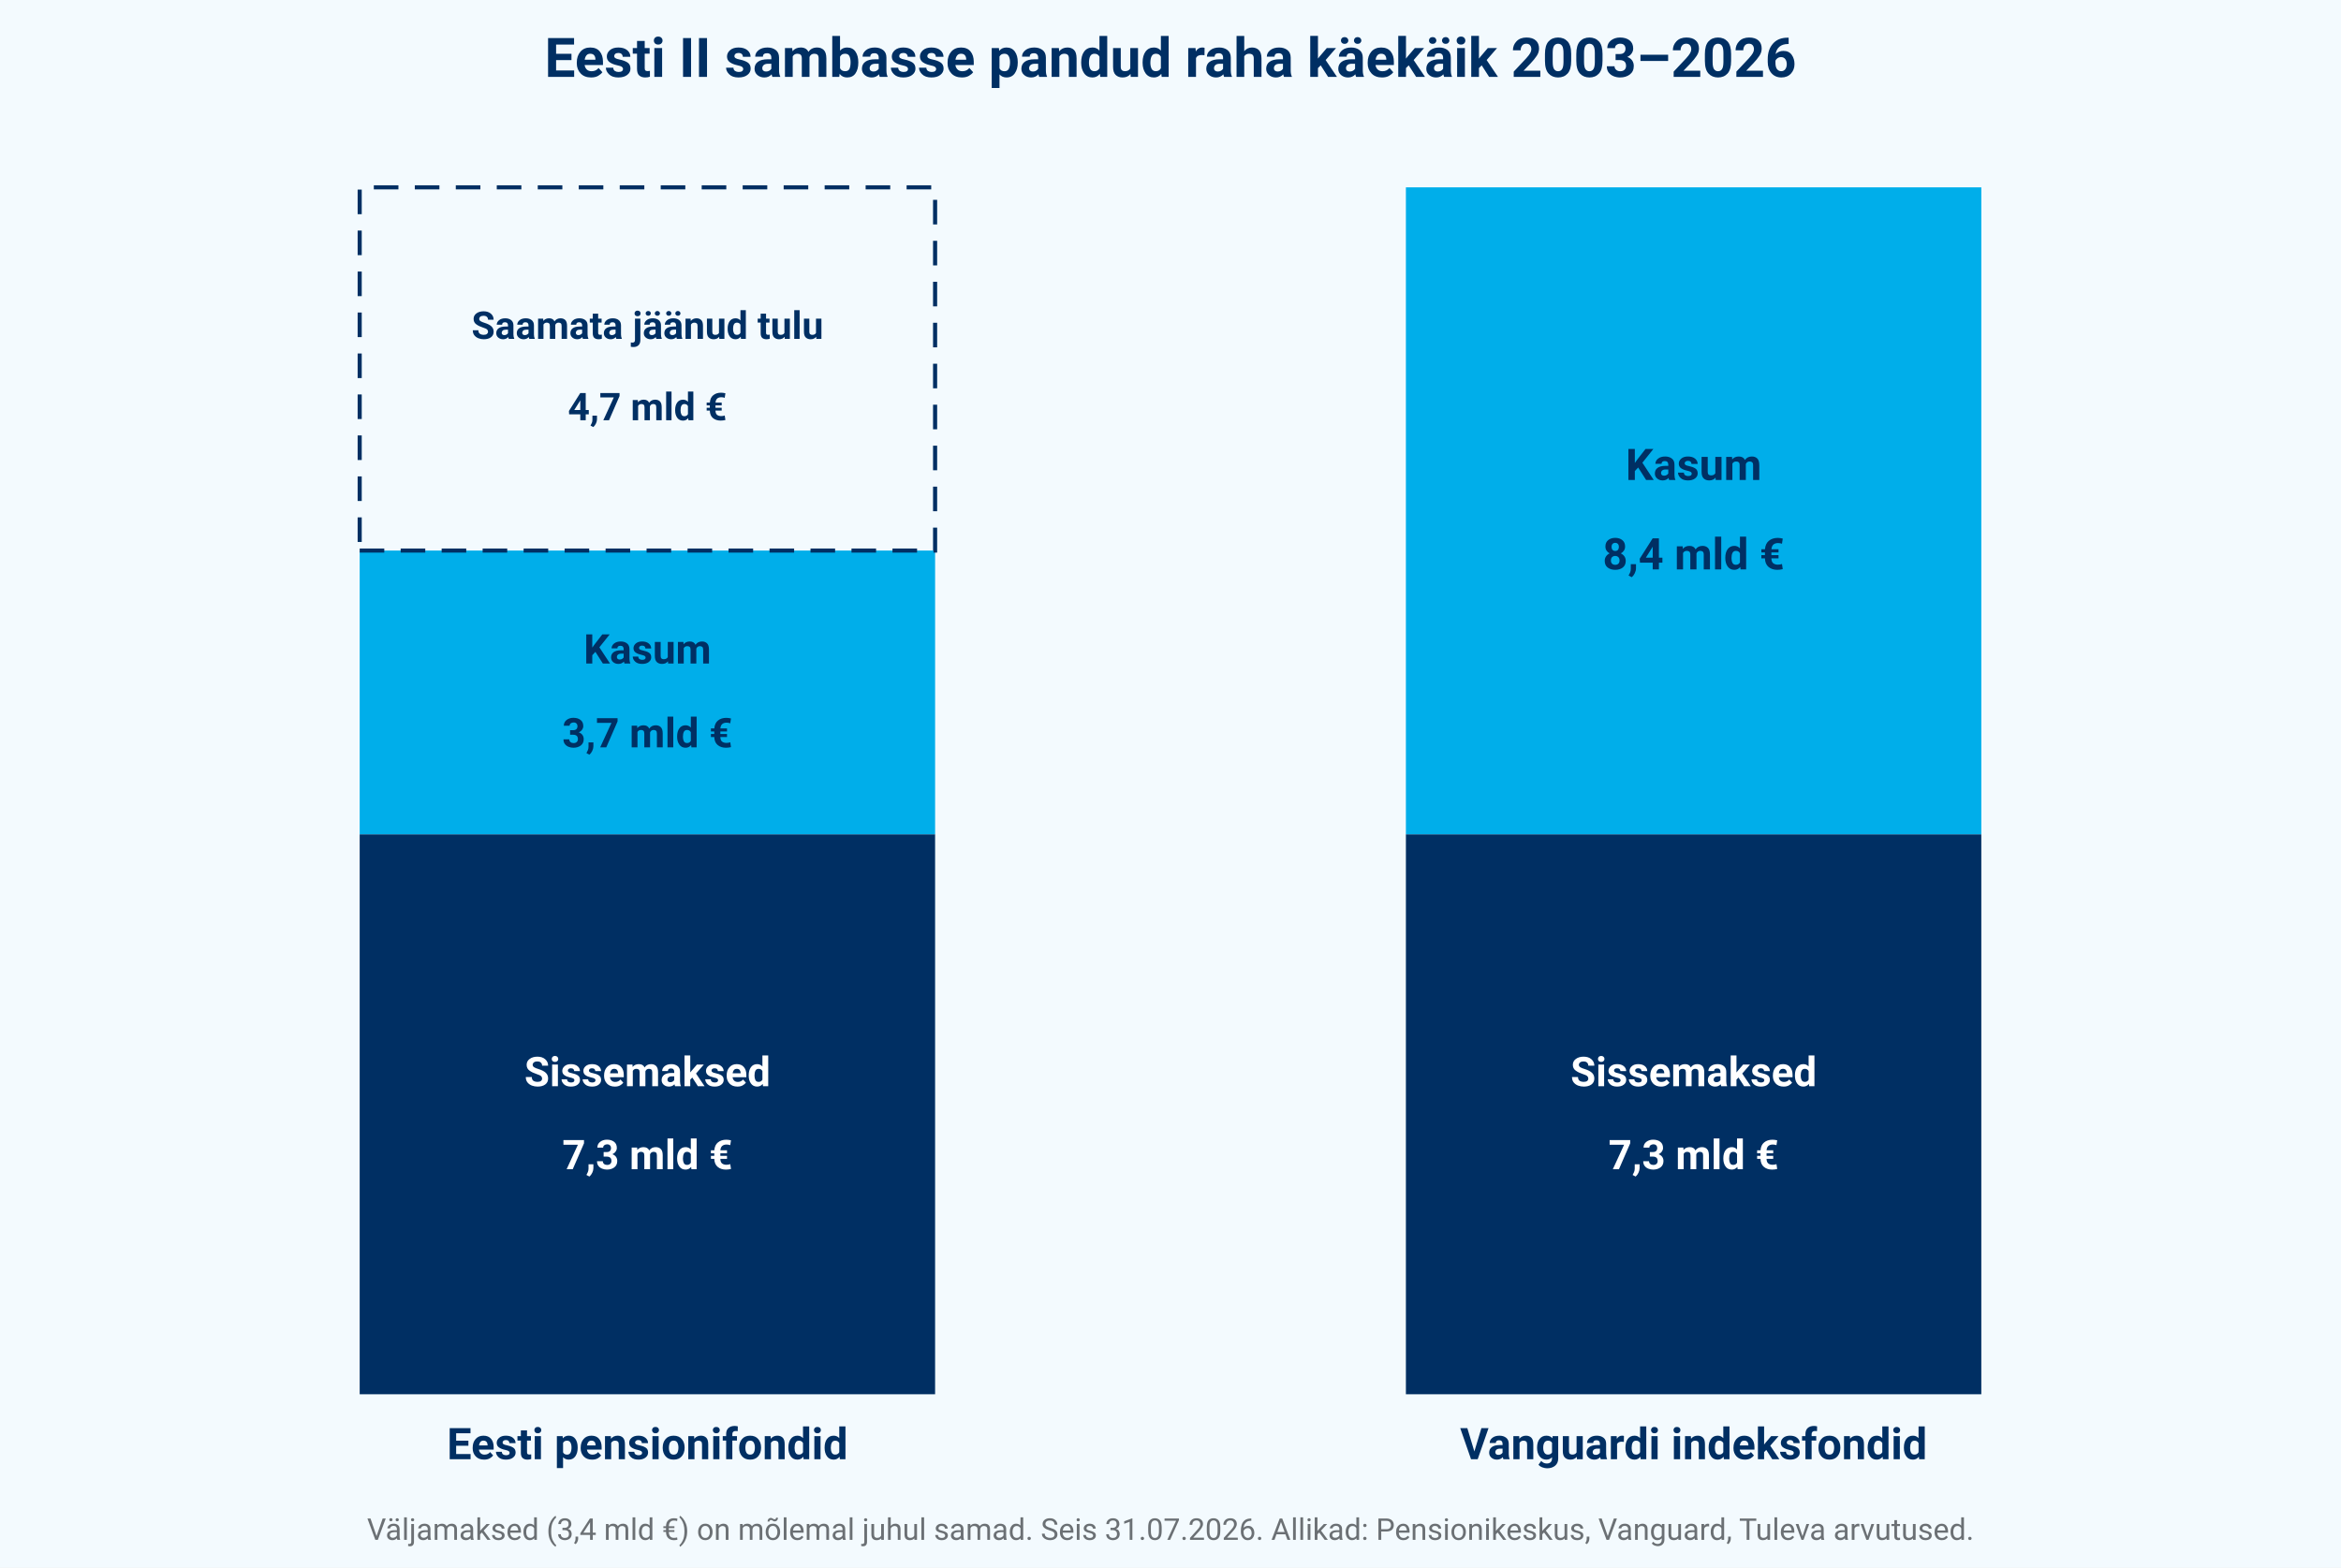
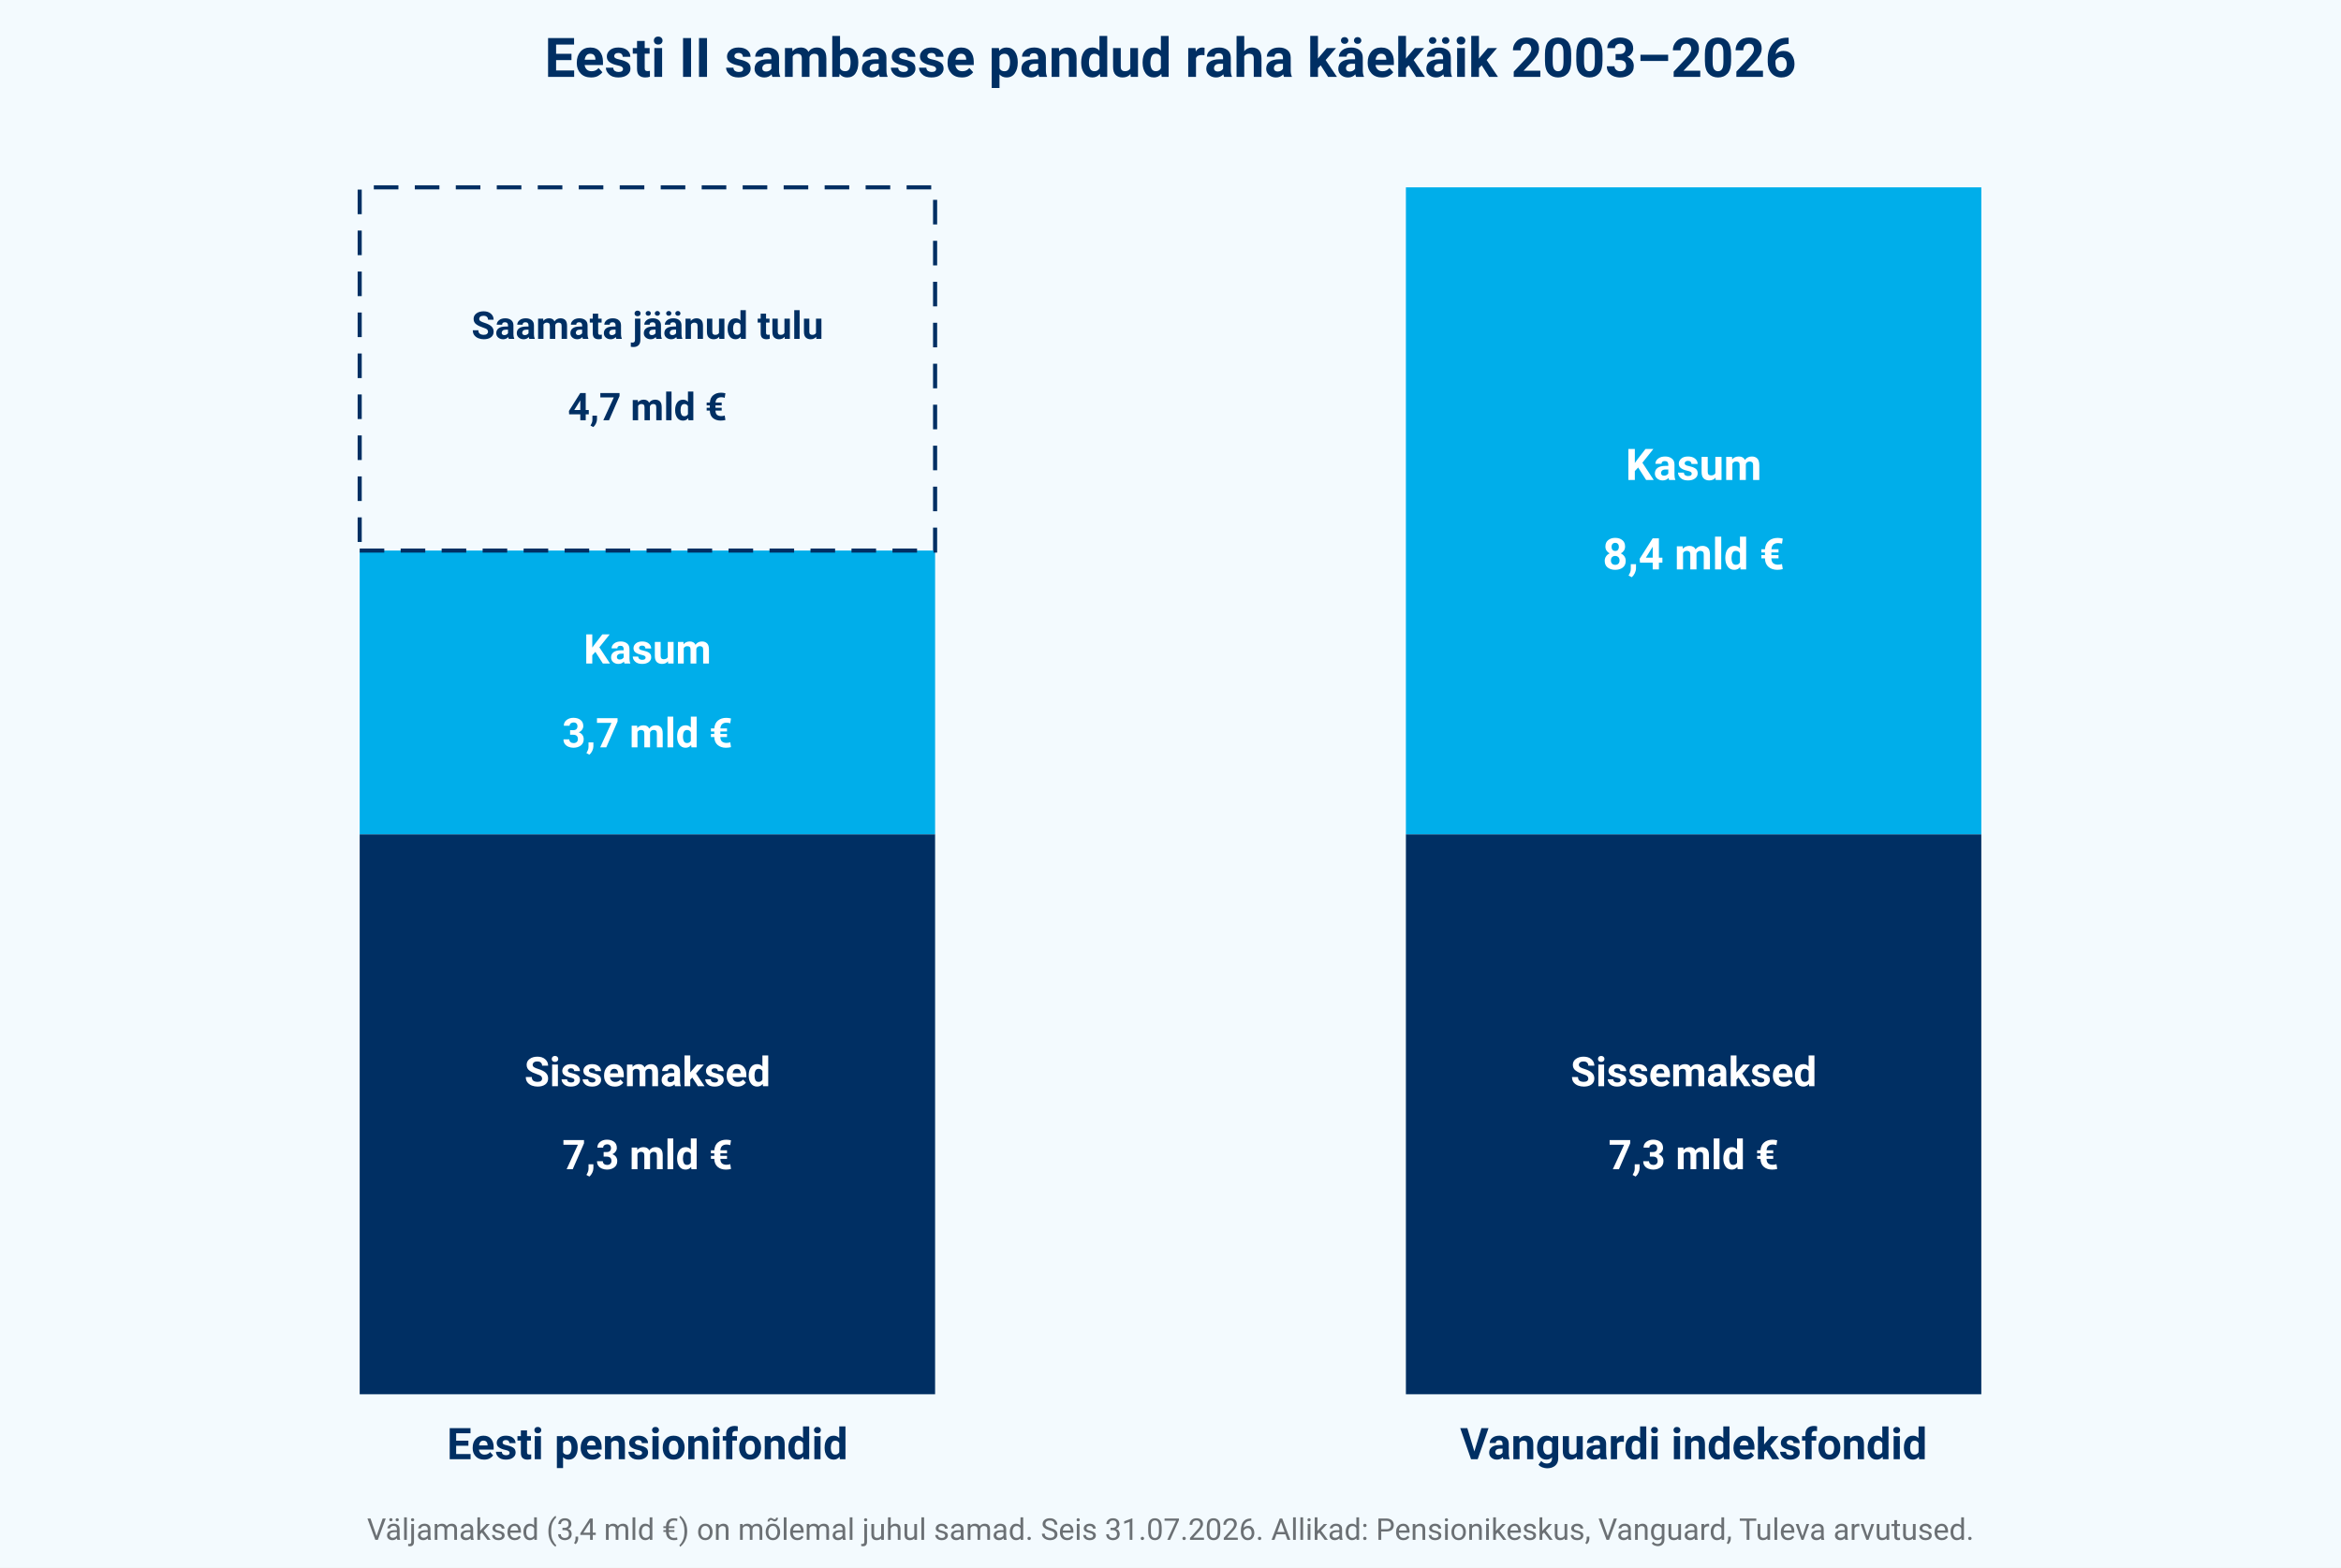
<svg xmlns="http://www.w3.org/2000/svg" width="856.8pt" height="573.941pt" viewBox="0 0 856.8 573.941" version="1.1">
  <defs>
    <style type="text/css">*{stroke-linejoin: round; stroke-linecap: butt}</style>
  </defs>
  <g id="figure_1">
    <g id="patch_1">
      <path d="M 0 573.941  L 856.8 573.941  L 856.8 0  L 0 0  z " style="fill: #f3fafe" />
    </g>
    <g id="axes_1">
      <g id="patch_2">
        <path d="M 7.2 510.458  L 849.6 510.458  L 849.6 46.157  L 7.2 46.157  z " style="fill: #f3fafe" />
      </g>
      <g id="patch_3">
-         <path d="M 131.645 510.458  L 342.245 510.458  L 342.245 305.422  L 131.645 305.422  z " clip-path="url(#p04343b0cf0)" style="fill: #002f63" />
+         <path d="M 131.645 510.458  L 342.245 510.458  L 342.245 305.422  L 131.645 305.422  z " clip-path="url(#p298ba3224b)" style="fill: #002f63" />
      </g>
      <g id="patch_4">
-         <path d="M 514.555 510.458  L 725.155 510.458  L 725.155 305.422  L 514.555 305.422  z " clip-path="url(#p04343b0cf0)" style="fill: #002f63" />
+         <path d="M 514.555 510.458  L 725.155 510.458  L 725.155 305.422  L 514.555 305.422  z " clip-path="url(#p298ba3224b)" style="fill: #002f63" />
      </g>
      <g id="patch_5">
-         <path d="M 131.645 305.422  L 342.245 305.422  L 342.245 201.565  L 131.645 201.565  z " clip-path="url(#p04343b0cf0)" style="fill: #00aeea" />
+         <path d="M 131.645 305.422  L 342.245 305.422  L 342.245 201.565  L 131.645 201.565  z " clip-path="url(#p298ba3224b)" style="fill: #00aeea" />
      </g>
      <g id="patch_6">
-         <path d="M 514.555 305.422  L 725.155 305.422  L 725.155 68.59  L 514.555 68.59  z " clip-path="url(#p04343b0cf0)" style="fill: #00aeea" />
+         <path d="M 514.555 305.422  L 725.155 305.422  L 725.155 68.59  L 514.555 68.59  z " clip-path="url(#p298ba3224b)" style="fill: #00aeea" />
      </g>
      <g id="patch_7">
-         <path d="M 131.645 201.565  L 342.245 201.565  L 342.245 68.59  L 131.645 68.59  L 131.645 201.565  z " clip-path="url(#p04343b0cf0)" style="fill: none; stroke-dasharray: 9,6; stroke-dashoffset: 0; stroke: #002f63; stroke-width: 1.5; stroke-linejoin: miter" />
+         <path d="M 131.645 201.565  L 342.245 201.565  L 342.245 68.59  L 131.645 68.59  L 131.645 201.565  z " clip-path="url(#p298ba3224b)" style="fill: none; stroke-dasharray: 9,6; stroke-dashoffset: 0; stroke: #002f63; stroke-width: 1.5; stroke-linejoin: miter" />
      </g>
      <g id="matplotlib.axis_1">
        <g id="xtick_1">
          <g id="text_1">
            <text style="font-weight: 700; font-size: 16px; font-family: 'Roboto', 'Helvetica Neue', 'Arial', 'DejaVu Sans', sans-serif; text-anchor: middle; fill: #002f63" x="236.945" y="534.224" transform="rotate(-0 236.9455 534.2241)">Eesti pensionifondid</text>
          </g>
        </g>
        <g id="xtick_2">
          <g id="text_2">
            <text style="font-weight: 700; font-size: 16px; font-family: 'Roboto', 'Helvetica Neue', 'Arial', 'DejaVu Sans', sans-serif; text-anchor: middle; fill: #002f63" x="619.855" y="534.224" transform="rotate(-0 619.8545 534.2241)">Vanguardi indeksfondid</text>
          </g>
        </g>
      </g>
      <g id="matplotlib.axis_2" />
      <g id="text_3">
        <text style="font-weight: 700; font-size: 15px; font-family: 'Roboto', 'Helvetica Neue', 'Arial', 'DejaVu Sans', sans-serif; fill: #ffffff" transform="translate(191.9232 397.665)">Sissemaksed</text>
        <text style="font-weight: 700; font-size: 15px; font-family: 'Roboto', 'Helvetica Neue', 'Arial', 'DejaVu Sans', sans-serif; fill: #ffffff" transform="translate(205.7607 428.0541)">7,3 mld €</text>
      </g>
      <g id="text_4">
        <text style="font-weight: 700; font-size: 15px; font-family: 'Roboto', 'Helvetica Neue', 'Arial', 'DejaVu Sans', sans-serif; fill: #ffffff" transform="translate(574.8323 397.665)">Sissemaksed</text>
        <text style="font-weight: 700; font-size: 15px; font-family: 'Roboto', 'Helvetica Neue', 'Arial', 'DejaVu Sans', sans-serif; fill: #ffffff" transform="translate(588.6698 428.0541)">7,3 mld €</text>
      </g>
      <g id="text_5">
-         <text style="font-weight: 700; font-size: 15px; font-family: 'Roboto', 'Helvetica Neue', 'Arial', 'DejaVu Sans', sans-serif; fill: #002f63" transform="translate(213.6169 242.9254)">Kasum</text>
-         <text style="font-weight: 700; font-size: 15px; font-family: 'Roboto', 'Helvetica Neue', 'Arial', 'DejaVu Sans', sans-serif; fill: #002f63" transform="translate(205.7607 273.6074)">3,7 mld €</text>
+         <text style="font-weight: 700; font-size: 15px; font-family: 'Roboto', 'Helvetica Neue', 'Arial', 'DejaVu Sans', sans-serif; fill: #ffffff" transform="translate(213.6169 242.9254)">Kasum</text>
+         <text style="font-weight: 700; font-size: 15px; font-family: 'Roboto', 'Helvetica Neue', 'Arial', 'DejaVu Sans', sans-serif; fill: #ffffff" transform="translate(205.7607 273.6074)">3,7 mld €</text>
      </g>
      <g id="text_6">
-         <text style="font-weight: 700; font-size: 16px; font-family: 'Roboto', 'Helvetica Neue', 'Arial', 'DejaVu Sans', sans-serif; fill: #002f63" transform="translate(594.9708 175.7332)">Kasum</text>
-         <text style="font-weight: 700; font-size: 16px; font-family: 'Roboto', 'Helvetica Neue', 'Arial', 'DejaVu Sans', sans-serif; fill: #002f63" transform="translate(586.5908 208.4607)">8,4 mld €</text>
+         <text style="font-weight: 700; font-size: 16px; font-family: 'Roboto', 'Helvetica Neue', 'Arial', 'DejaVu Sans', sans-serif; fill: #ffffff" transform="translate(594.9708 175.7332)">Kasum</text>
+         <text style="font-weight: 700; font-size: 16px; font-family: 'Roboto', 'Helvetica Neue', 'Arial', 'DejaVu Sans', sans-serif; fill: #ffffff" transform="translate(586.5908 208.4607)">8,4 mld €</text>
      </g>
      <g id="text_7">
        <text style="font-weight: 700; font-size: 14px; font-family: 'Roboto', 'Helvetica Neue', 'Arial', 'DejaVu Sans', sans-serif; fill: #002f63" transform="translate(172.5586 124.0624)">Saamata jäänud tulu</text>
        <text style="font-weight: 700; font-size: 14px; font-family: 'Roboto', 'Helvetica Neue', 'Arial', 'DejaVu Sans', sans-serif; fill: #002f63" transform="translate(207.8397 153.8507)">4,7 mld €</text>
      </g>
      <g id="text_8">
        <text style="font-weight: 700; font-size: 20px; font-family: 'Roboto', 'Helvetica Neue', 'Arial', 'DejaVu Sans', sans-serif; text-anchor: middle; fill: #002f63" x="428.4" y="28.157" transform="rotate(-0 428.4 28.15703)">Eesti II sambasse pandud raha käekäik 2003–2026</text>
      </g>
    </g>
    <g id="text_9">
      <text style="font-size: 11px; font-family: 'Roboto', 'Helvetica Neue', 'Arial', 'DejaVu Sans', sans-serif; text-anchor: middle; fill: #6b7074" x="428.4" y="563.76" transform="rotate(-0 428.4 563.76)">Väljamaksed (3,4 mld €) on mõlemal juhul samad. Seis 31.07.2026. Allikad: Pensionikeskus, Vanguard, Tuleva arvutused.</text>
    </g>
  </g>
  <defs>
-     <clipPath id="p04343b0cf0">
+     <clipPath id="p298ba3224b">
      <rect x="7.2" y="46.157" width="842.4" height="464.301" />
    </clipPath>
  </defs>
</svg>
